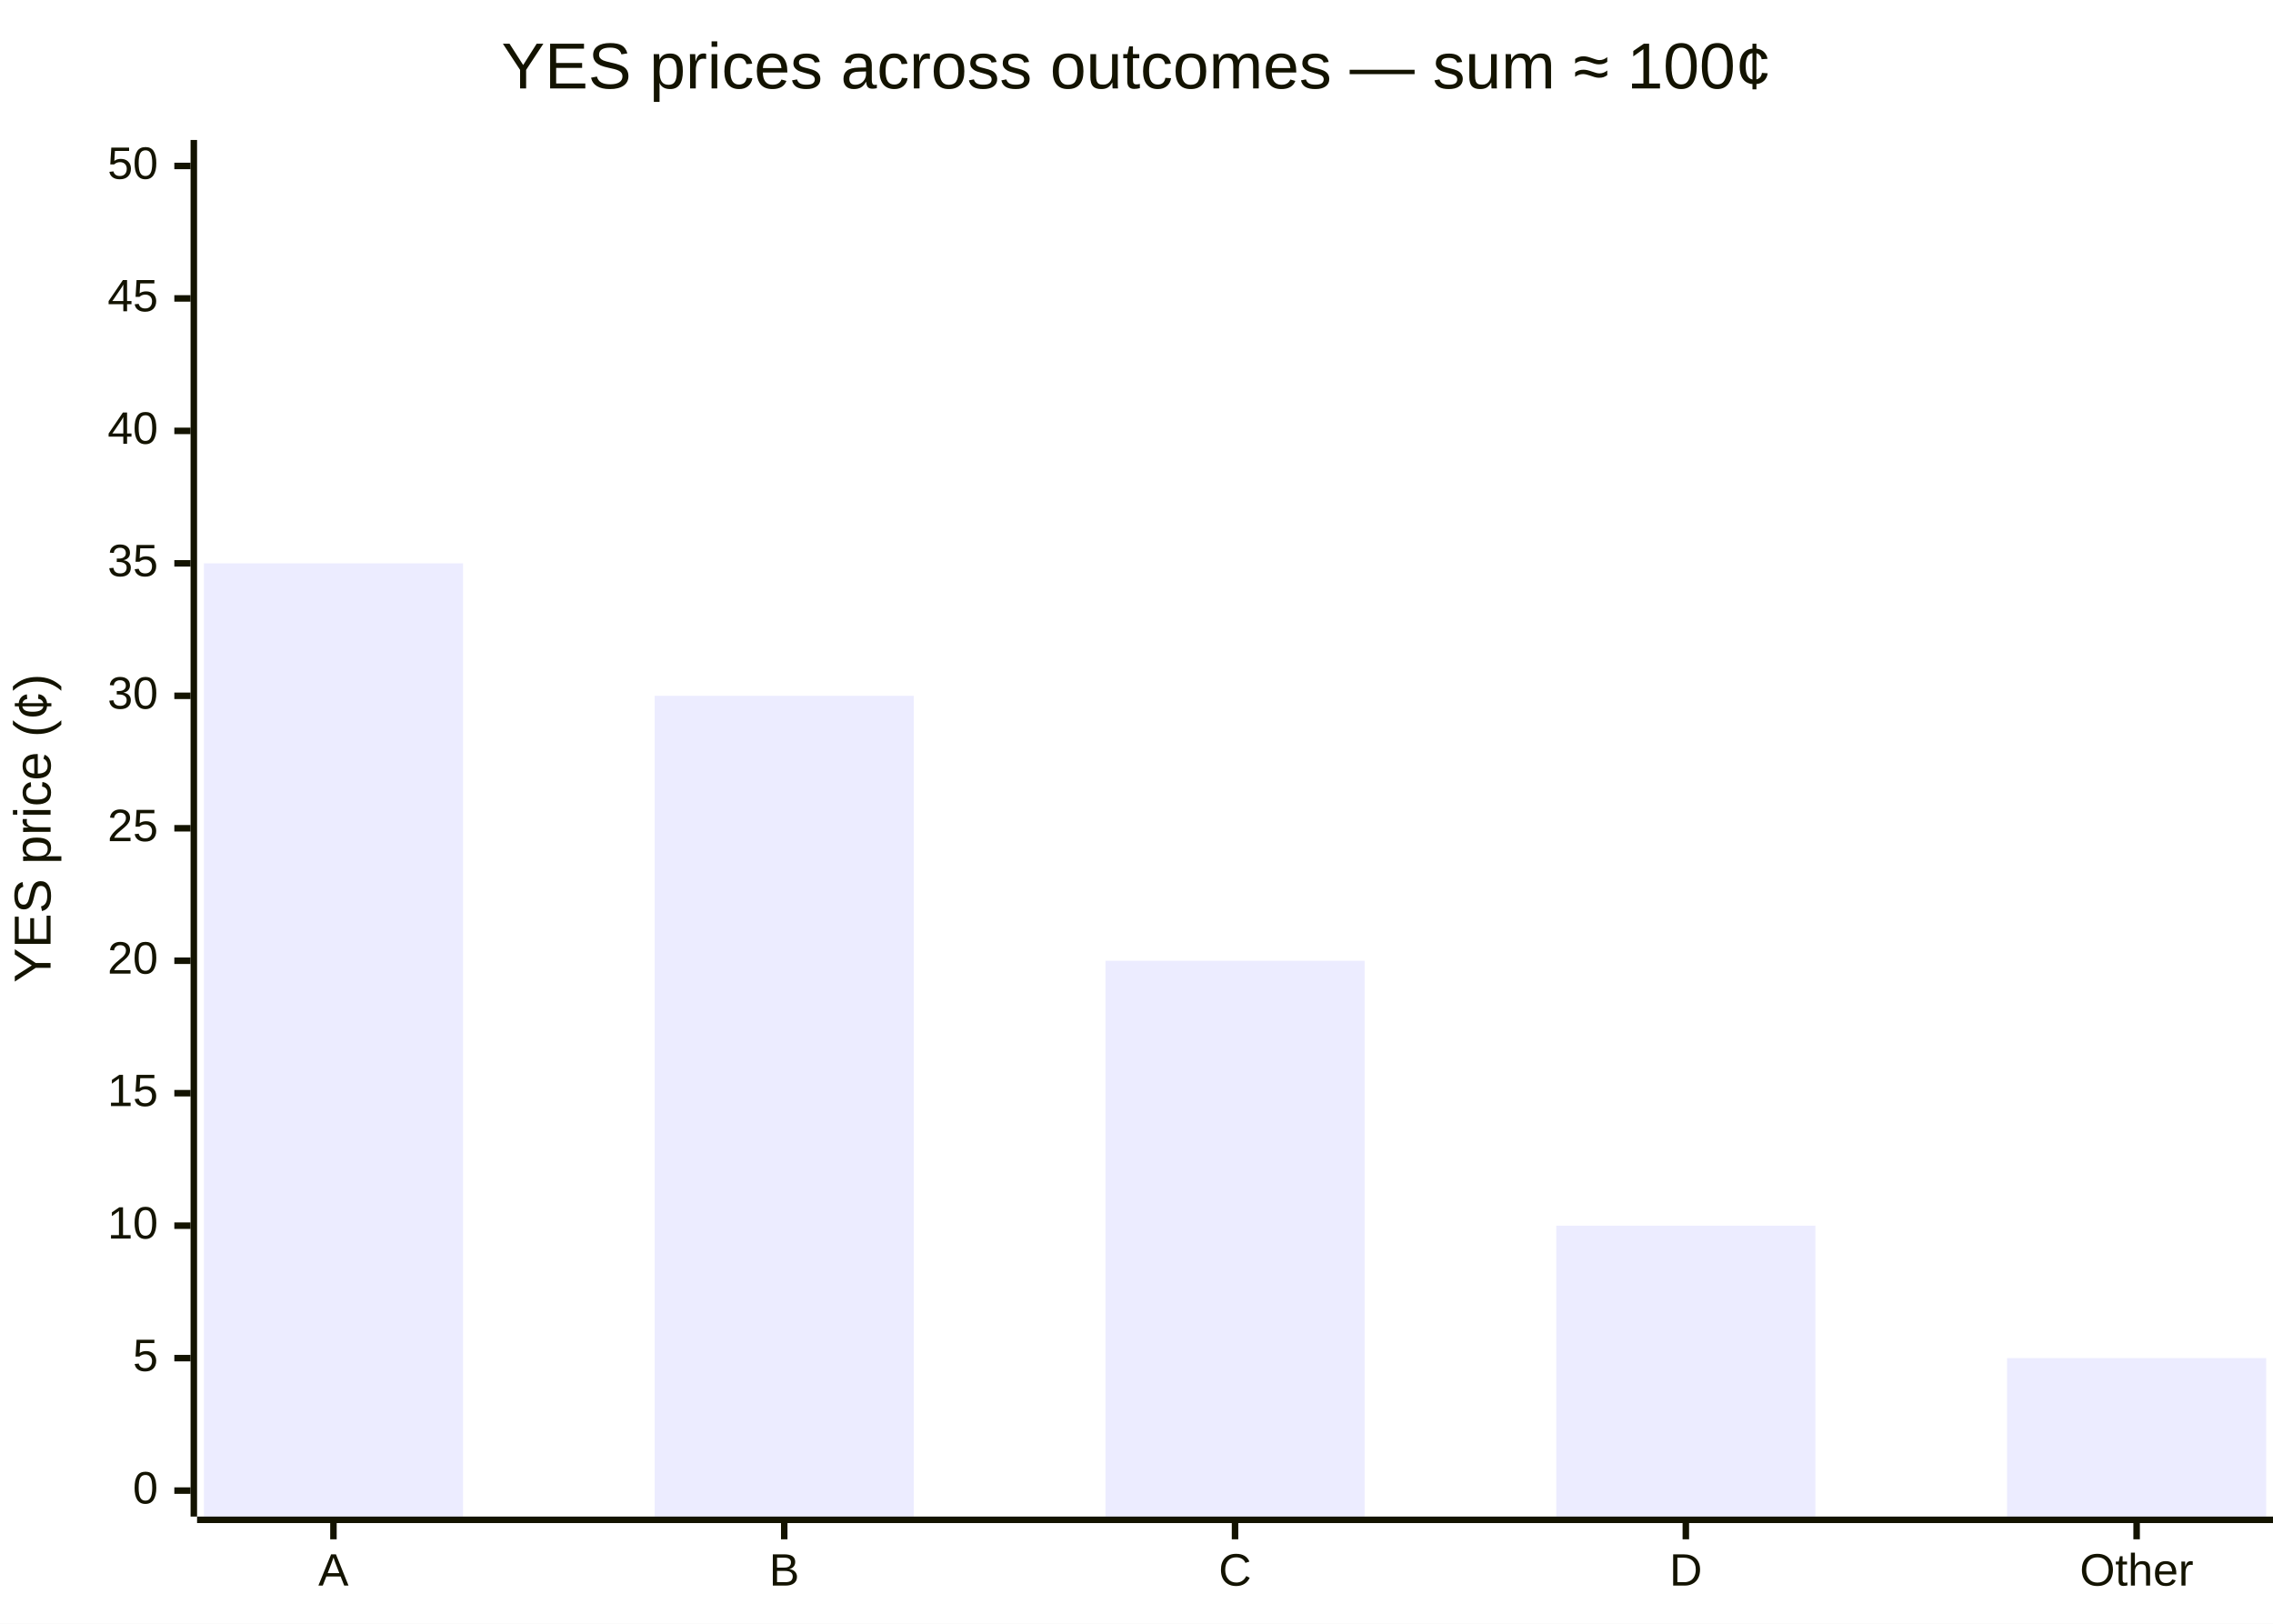
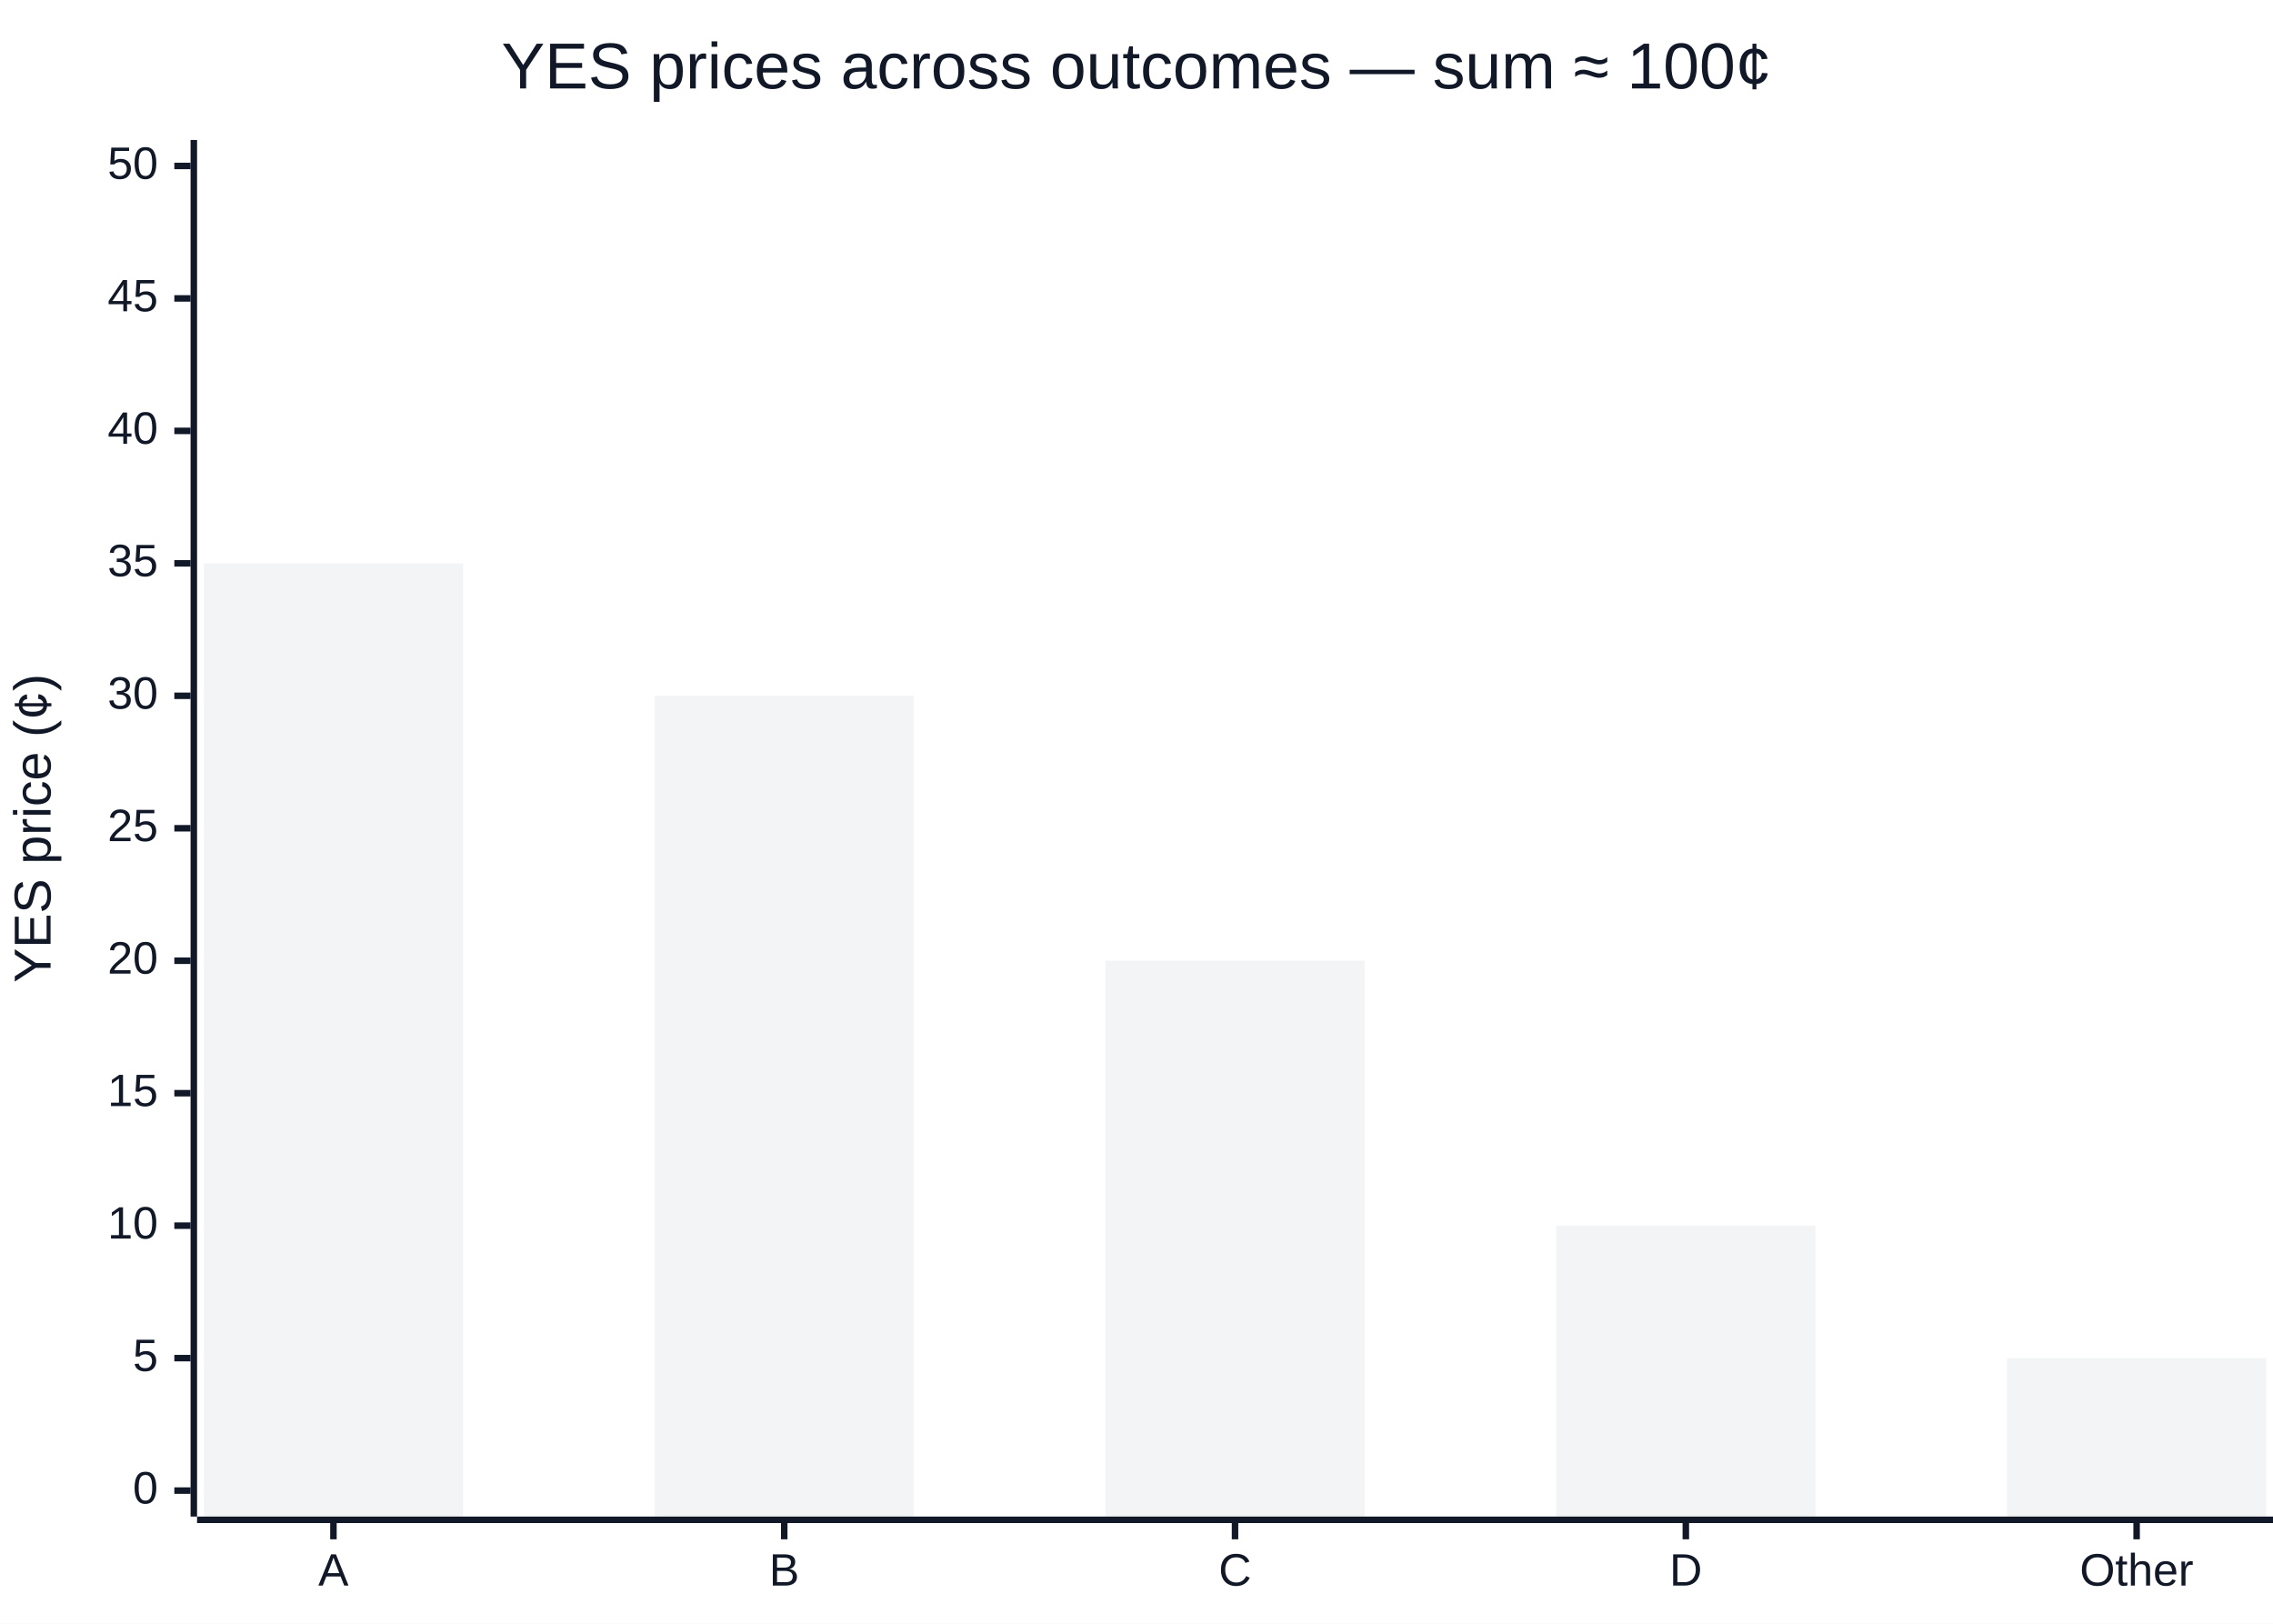
<svg xmlns="http://www.w3.org/2000/svg" id="my-svg" width="1200" style="max-width: 1200px; background-color: transparent;" viewBox="0 0 700 500" role="graphics-document document" aria-roledescription="xychart">
-   <style>#my-svg{font-family:"trebuchet ms",verdana,arial,sans-serif;font-size:16px;fill:#333;}@keyframes edge-animation-frame{from{stroke-dashoffset:0;}}@keyframes dash{to{stroke-dashoffset:0;}}#my-svg .edge-animation-slow{stroke-dasharray:9,5!important;stroke-dashoffset:900;animation:dash 50s linear infinite;stroke-linecap:round;}#my-svg .edge-animation-fast{stroke-dasharray:9,5!important;stroke-dashoffset:900;animation:dash 20s linear infinite;stroke-linecap:round;}#my-svg .error-icon{fill:#552222;}#my-svg .error-text{fill:#552222;stroke:#552222;}#my-svg .edge-thickness-normal{stroke-width:1px;}#my-svg .edge-thickness-thick{stroke-width:3.5px;}#my-svg .edge-pattern-solid{stroke-dasharray:0;}#my-svg .edge-thickness-invisible{stroke-width:0;fill:none;}#my-svg .edge-pattern-dashed{stroke-dasharray:3;}#my-svg .edge-pattern-dotted{stroke-dasharray:2;}#my-svg .marker{fill:#333333;stroke:#333333;}#my-svg .marker.cross{stroke:#333333;}#my-svg svg{font-family:"trebuchet ms",verdana,arial,sans-serif;font-size:16px;}#my-svg p{margin:0;}#my-svg .node .neo-node{stroke:#9370DB;}#my-svg [data-look="neo"].node rect,#my-svg [data-look="neo"].cluster rect,#my-svg [data-look="neo"].node polygon{stroke:#9370DB;filter:drop-shadow(1px 2px 2px rgba(185, 185, 185, 1));}#my-svg [data-look="neo"].node path{stroke:#9370DB;stroke-width:1px;}#my-svg [data-look="neo"].node .outer-path{filter:drop-shadow(1px 2px 2px rgba(185, 185, 185, 1));}#my-svg [data-look="neo"].node .neo-line path{stroke:#9370DB;filter:none;}#my-svg [data-look="neo"].node circle{stroke:#9370DB;filter:drop-shadow(1px 2px 2px rgba(185, 185, 185, 1));}#my-svg [data-look="neo"].node circle .state-start{fill:#000000;}#my-svg [data-look="neo"].icon-shape .icon{fill:#9370DB;filter:drop-shadow(1px 2px 2px rgba(185, 185, 185, 1));}#my-svg [data-look="neo"].icon-shape .icon-neo path{stroke:#9370DB;filter:drop-shadow(1px 2px 2px rgba(185, 185, 185, 1));}#my-svg :root{--mermaid-font-family:"trebuchet ms",verdana,arial,sans-serif;}</style>
+   <style>#my-svg{font-family:"trebuchet ms",verdana,arial,sans-serif;font-size:16px;fill:#333;}@keyframes edge-animation-frame{from{stroke-dashoffset:0;}}@keyframes dash{to{stroke-dashoffset:0;}}#my-svg .edge-animation-slow{stroke-dasharray:9,5!important;stroke-dashoffset:900;animation:dash 50s linear infinite;stroke-linecap:round;}#my-svg .edge-animation-fast{stroke-dasharray:9,5!important;stroke-dashoffset:900;animation:dash 20s linear infinite;stroke-linecap:round;}#my-svg .error-icon{fill:#111827;}#my-svg .error-text{fill:#111827;stroke:#111827;}#my-svg .edge-thickness-normal{stroke-width:1px;}#my-svg .edge-thickness-thick{stroke-width:3.5px;}#my-svg .edge-pattern-solid{stroke-dasharray:0;}#my-svg .edge-thickness-invisible{stroke-width:0;fill:none;}#my-svg .edge-pattern-dashed{stroke-dasharray:3;}#my-svg .edge-pattern-dotted{stroke-dasharray:2;}#my-svg .marker{fill:#111827;stroke:#111827;}#my-svg .marker.cross{stroke:#111827;}#my-svg svg{font-family:"trebuchet ms",verdana,arial,sans-serif;font-size:16px;}#my-svg p{margin:0;}#my-svg .node .neo-node{stroke:#111827;}#my-svg [data-look="neo"].node rect,#my-svg [data-look="neo"].cluster rect,#my-svg [data-look="neo"].node polygon{stroke:#111827;filter:drop-shadow(1px 2px 2px rgba(185, 185, 185, 1));}#my-svg [data-look="neo"].node path{stroke:#111827;stroke-width:1px;}#my-svg [data-look="neo"].node .outer-path{filter:drop-shadow(1px 2px 2px rgba(185, 185, 185, 1));}#my-svg [data-look="neo"].node .neo-line path{stroke:#111827;filter:none;}#my-svg [data-look="neo"].node circle{stroke:#111827;filter:drop-shadow(1px 2px 2px rgba(185, 185, 185, 1));}#my-svg [data-look="neo"].node circle .state-start{fill:#111827;}#my-svg [data-look="neo"].icon-shape .icon{fill:#111827;filter:drop-shadow(1px 2px 2px rgba(185, 185, 185, 1));}#my-svg [data-look="neo"].icon-shape .icon-neo path{stroke:#111827;filter:drop-shadow(1px 2px 2px rgba(185, 185, 185, 1));}#my-svg :root{--mermaid-font-family:"trebuchet ms",verdana,arial,sans-serif;}</style>
  <g />
  <g class="main">
    <rect width="700" height="500" class="background" fill="white" />
    <g class="chart-title">
-       <text x="0" y="0" fill="#131300" font-size="20" dominant-baseline="middle" text-anchor="middle" transform="translate(350, 21.55078) rotate(0)">YES prices across outcomes — sum ≈ 100¢</text>
+       <text x="0" y="0" fill="#111827" font-size="20" dominant-baseline="middle" text-anchor="middle" transform="translate(350, 21.55078) rotate(0)">YES prices across outcomes — sum ≈ 100¢</text>
    </g>
    <g class="plot">
      <g class="bar-plot-0">
-         <rect x="62.788" y="173.471" width="79.8" height="293.529" fill="#ECECFF" stroke="#ECECFF" stroke-width="0" />
-         <rect x="201.616" y="214.261" width="79.8" height="252.739" fill="#ECECFF" stroke="#ECECFF" stroke-width="0" />
-         <rect x="340.444" y="295.841" width="79.8" height="171.159" fill="#ECECFF" stroke="#ECECFF" stroke-width="0" />
-         <rect x="479.272" y="377.42" width="79.8" height="89.58" fill="#ECECFF" stroke="#ECECFF" stroke-width="0" />
-         <rect x="618.1" y="418.21" width="79.8" height="48.79" fill="#ECECFF" stroke="#ECECFF" stroke-width="0" />
+         <rect x="62.788" y="173.471" width="79.8" height="293.529" fill="#F3F4F6" stroke="#F3F4F6" stroke-width="0" />
+         <rect x="201.616" y="214.261" width="79.8" height="252.739" fill="#F3F4F6" stroke="#F3F4F6" stroke-width="0" />
+         <rect x="340.444" y="295.841" width="79.8" height="171.159" fill="#F3F4F6" stroke="#F3F4F6" stroke-width="0" />
+         <rect x="479.272" y="377.42" width="79.8" height="89.58" fill="#F3F4F6" stroke="#F3F4F6" stroke-width="0" />
+         <rect x="618.1" y="418.21" width="79.8" height="48.79" fill="#F3F4F6" stroke="#F3F4F6" stroke-width="0" />
      </g>
    </g>
    <g class="bottom-axis">
      <g class="axis-line">
-         <path d="M 60.688,468 L 700,468" fill="none" stroke="#131300" stroke-width="2" />
+         <path d="M 60.688,468 L 700,468" fill="none" stroke="#111827" stroke-width="2" />
      </g>
      <g class="label">
-         <text x="0" y="0" fill="#131300" font-size="14" dominant-baseline="text-before-edge" text-anchor="middle" transform="translate(102.6875, 479) rotate(0)">A</text>
-         <text x="0" y="0" fill="#131300" font-size="14" dominant-baseline="text-before-edge" text-anchor="middle" transform="translate(241.5156, 479) rotate(0)">B</text>
-         <text x="0" y="0" fill="#131300" font-size="14" dominant-baseline="text-before-edge" text-anchor="middle" transform="translate(380.3438, 479) rotate(0)">C</text>
-         <text x="0" y="0" fill="#131300" font-size="14" dominant-baseline="text-before-edge" text-anchor="middle" transform="translate(519.1719, 479) rotate(0)">D</text>
-         <text x="0" y="0" fill="#131300" font-size="14" dominant-baseline="text-before-edge" text-anchor="middle" transform="translate(658, 479) rotate(0)">Other</text>
+         <text x="0" y="0" fill="#111827" font-size="14" dominant-baseline="text-before-edge" text-anchor="middle" transform="translate(102.6875, 479) rotate(0)">A</text>
+         <text x="0" y="0" fill="#111827" font-size="14" dominant-baseline="text-before-edge" text-anchor="middle" transform="translate(241.5156, 479) rotate(0)">B</text>
+         <text x="0" y="0" fill="#111827" font-size="14" dominant-baseline="text-before-edge" text-anchor="middle" transform="translate(380.3438, 479) rotate(0)">C</text>
+         <text x="0" y="0" fill="#111827" font-size="14" dominant-baseline="text-before-edge" text-anchor="middle" transform="translate(519.1719, 479) rotate(0)">D</text>
+         <text x="0" y="0" fill="#111827" font-size="14" dominant-baseline="text-before-edge" text-anchor="middle" transform="translate(658, 479) rotate(0)">Other</text>
      </g>
      <g class="ticks">
-         <path d="M 102.688,469 L 102.688,474" fill="none" stroke="#131300" stroke-width="2" />
-         <path d="M 241.516,469 L 241.516,474" fill="none" stroke="#131300" stroke-width="2" />
-         <path d="M 380.344,469 L 380.344,474" fill="none" stroke="#131300" stroke-width="2" />
-         <path d="M 519.172,469 L 519.172,474" fill="none" stroke="#131300" stroke-width="2" />
-         <path d="M 658,469 L 658,474" fill="none" stroke="#131300" stroke-width="2" />
+         <path d="M 102.688,469 L 102.688,474" fill="none" stroke="#111827" stroke-width="2" />
+         <path d="M 241.516,469 L 241.516,474" fill="none" stroke="#111827" stroke-width="2" />
+         <path d="M 380.344,469 L 380.344,474" fill="none" stroke="#111827" stroke-width="2" />
+         <path d="M 519.172,469 L 519.172,474" fill="none" stroke="#111827" stroke-width="2" />
+         <path d="M 658,469 L 658,474" fill="none" stroke="#111827" stroke-width="2" />
      </g>
    </g>
    <g class="left-axis">
      <g class="axisl-line">
-         <path d="M 59.688,43.102 L 59.688,467" fill="none" stroke="#131300" stroke-width="2" />
+         <path d="M 59.688,43.102 L 59.688,467" fill="none" stroke="#111827" stroke-width="2" />
      </g>
      <g class="label">
-         <text x="0" y="0" fill="#131300" font-size="14" dominant-baseline="middle" text-anchor="end" transform="translate(48.6875, 51.10156) rotate(0)">50</text>
-         <text x="0" y="0" fill="#131300" font-size="14" dominant-baseline="middle" text-anchor="end" transform="translate(48.6875, 91.89141) rotate(0)">45</text>
-         <text x="0" y="0" fill="#131300" font-size="14" dominant-baseline="middle" text-anchor="end" transform="translate(48.6875, 132.6812) rotate(0)">40</text>
-         <text x="0" y="0" fill="#131300" font-size="14" dominant-baseline="middle" text-anchor="end" transform="translate(48.6875, 173.4711) rotate(0)">35</text>
-         <text x="0" y="0" fill="#131300" font-size="14" dominant-baseline="middle" text-anchor="end" transform="translate(48.6875, 214.2609) rotate(0)">30</text>
-         <text x="0" y="0" fill="#131300" font-size="14" dominant-baseline="middle" text-anchor="end" transform="translate(48.6875, 255.0508) rotate(0)">25</text>
-         <text x="0" y="0" fill="#131300" font-size="14" dominant-baseline="middle" text-anchor="end" transform="translate(48.6875, 295.8406) rotate(0)">20</text>
-         <text x="0" y="0" fill="#131300" font-size="14" dominant-baseline="middle" text-anchor="end" transform="translate(48.6875, 336.6305) rotate(0)">15</text>
-         <text x="0" y="0" fill="#131300" font-size="14" dominant-baseline="middle" text-anchor="end" transform="translate(48.6875, 377.4203) rotate(0)">10</text>
-         <text x="0" y="0" fill="#131300" font-size="14" dominant-baseline="middle" text-anchor="end" transform="translate(48.6875, 418.2102) rotate(0)">5</text>
-         <text x="0" y="0" fill="#131300" font-size="14" dominant-baseline="middle" text-anchor="end" transform="translate(48.6875, 459) rotate(0)">0</text>
+         <text x="0" y="0" fill="#111827" font-size="14" dominant-baseline="middle" text-anchor="end" transform="translate(48.6875, 51.10156) rotate(0)">50</text>
+         <text x="0" y="0" fill="#111827" font-size="14" dominant-baseline="middle" text-anchor="end" transform="translate(48.6875, 91.89141) rotate(0)">45</text>
+         <text x="0" y="0" fill="#111827" font-size="14" dominant-baseline="middle" text-anchor="end" transform="translate(48.6875, 132.6812) rotate(0)">40</text>
+         <text x="0" y="0" fill="#111827" font-size="14" dominant-baseline="middle" text-anchor="end" transform="translate(48.6875, 173.4711) rotate(0)">35</text>
+         <text x="0" y="0" fill="#111827" font-size="14" dominant-baseline="middle" text-anchor="end" transform="translate(48.6875, 214.2609) rotate(0)">30</text>
+         <text x="0" y="0" fill="#111827" font-size="14" dominant-baseline="middle" text-anchor="end" transform="translate(48.6875, 255.0508) rotate(0)">25</text>
+         <text x="0" y="0" fill="#111827" font-size="14" dominant-baseline="middle" text-anchor="end" transform="translate(48.6875, 295.8406) rotate(0)">20</text>
+         <text x="0" y="0" fill="#111827" font-size="14" dominant-baseline="middle" text-anchor="end" transform="translate(48.6875, 336.6305) rotate(0)">15</text>
+         <text x="0" y="0" fill="#111827" font-size="14" dominant-baseline="middle" text-anchor="end" transform="translate(48.6875, 377.4203) rotate(0)">10</text>
+         <text x="0" y="0" fill="#111827" font-size="14" dominant-baseline="middle" text-anchor="end" transform="translate(48.6875, 418.2102) rotate(0)">5</text>
+         <text x="0" y="0" fill="#111827" font-size="14" dominant-baseline="middle" text-anchor="end" transform="translate(48.6875, 459) rotate(0)">0</text>
      </g>
      <g class="ticks">
-         <path d="M 58.688,51.102 L 53.688,51.102" fill="none" stroke="#131300" stroke-width="2" />
-         <path d="M 58.688,91.891 L 53.688,91.891" fill="none" stroke="#131300" stroke-width="2" />
-         <path d="M 58.688,132.681 L 53.688,132.681" fill="none" stroke="#131300" stroke-width="2" />
-         <path d="M 58.688,173.471 L 53.688,173.471" fill="none" stroke="#131300" stroke-width="2" />
-         <path d="M 58.688,214.261 L 53.688,214.261" fill="none" stroke="#131300" stroke-width="2" />
-         <path d="M 58.688,255.051 L 53.688,255.051" fill="none" stroke="#131300" stroke-width="2" />
-         <path d="M 58.688,295.841 L 53.688,295.841" fill="none" stroke="#131300" stroke-width="2" />
-         <path d="M 58.688,336.63 L 53.688,336.63" fill="none" stroke="#131300" stroke-width="2" />
-         <path d="M 58.688,377.42 L 53.688,377.42" fill="none" stroke="#131300" stroke-width="2" />
-         <path d="M 58.688,418.21 L 53.688,418.21" fill="none" stroke="#131300" stroke-width="2" />
-         <path d="M 58.688,459 L 53.688,459" fill="none" stroke="#131300" stroke-width="2" />
+         <path d="M 58.688,51.102 L 53.688,51.102" fill="none" stroke="#111827" stroke-width="2" />
+         <path d="M 58.688,91.891 L 53.688,91.891" fill="none" stroke="#111827" stroke-width="2" />
+         <path d="M 58.688,132.681 L 53.688,132.681" fill="none" stroke="#111827" stroke-width="2" />
+         <path d="M 58.688,173.471 L 53.688,173.471" fill="none" stroke="#111827" stroke-width="2" />
+         <path d="M 58.688,214.261 L 53.688,214.261" fill="none" stroke="#111827" stroke-width="2" />
+         <path d="M 58.688,255.051 L 53.688,255.051" fill="none" stroke="#111827" stroke-width="2" />
+         <path d="M 58.688,295.841 L 53.688,295.841" fill="none" stroke="#111827" stroke-width="2" />
+         <path d="M 58.688,336.63 L 53.688,336.63" fill="none" stroke="#111827" stroke-width="2" />
+         <path d="M 58.688,377.42 L 53.688,377.42" fill="none" stroke="#111827" stroke-width="2" />
+         <path d="M 58.688,418.21 L 53.688,418.21" fill="none" stroke="#111827" stroke-width="2" />
+         <path d="M 58.688,459 L 53.688,459" fill="none" stroke="#111827" stroke-width="2" />
      </g>
      <g class="title">
-         <text x="0" y="0" fill="#131300" font-size="16" dominant-baseline="text-before-edge" text-anchor="middle" transform="translate(5, 255.0508) rotate(270)">YES price (¢)</text>
+         <text x="0" y="0" fill="#111827" font-size="16" dominant-baseline="text-before-edge" text-anchor="middle" transform="translate(5, 255.0508) rotate(270)">YES price (¢)</text>
      </g>
    </g>
  </g>
  <g class="mermaid-tmp-group" />
</svg>
